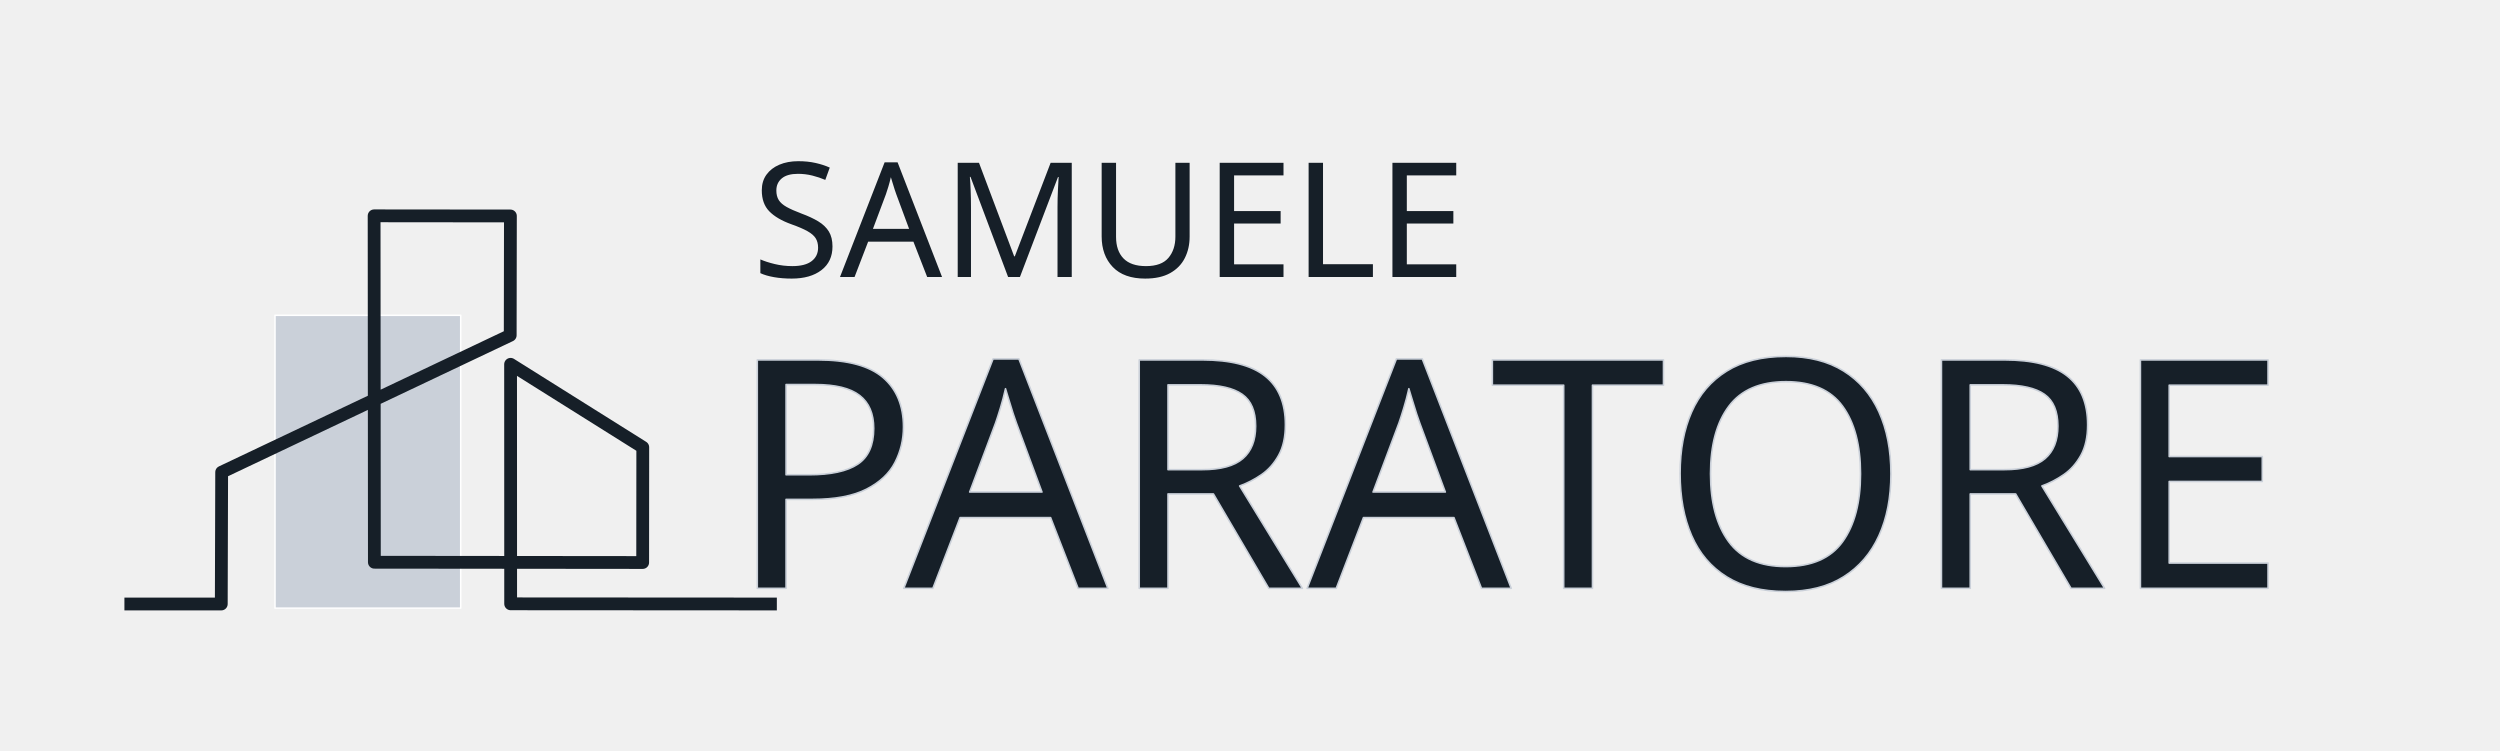
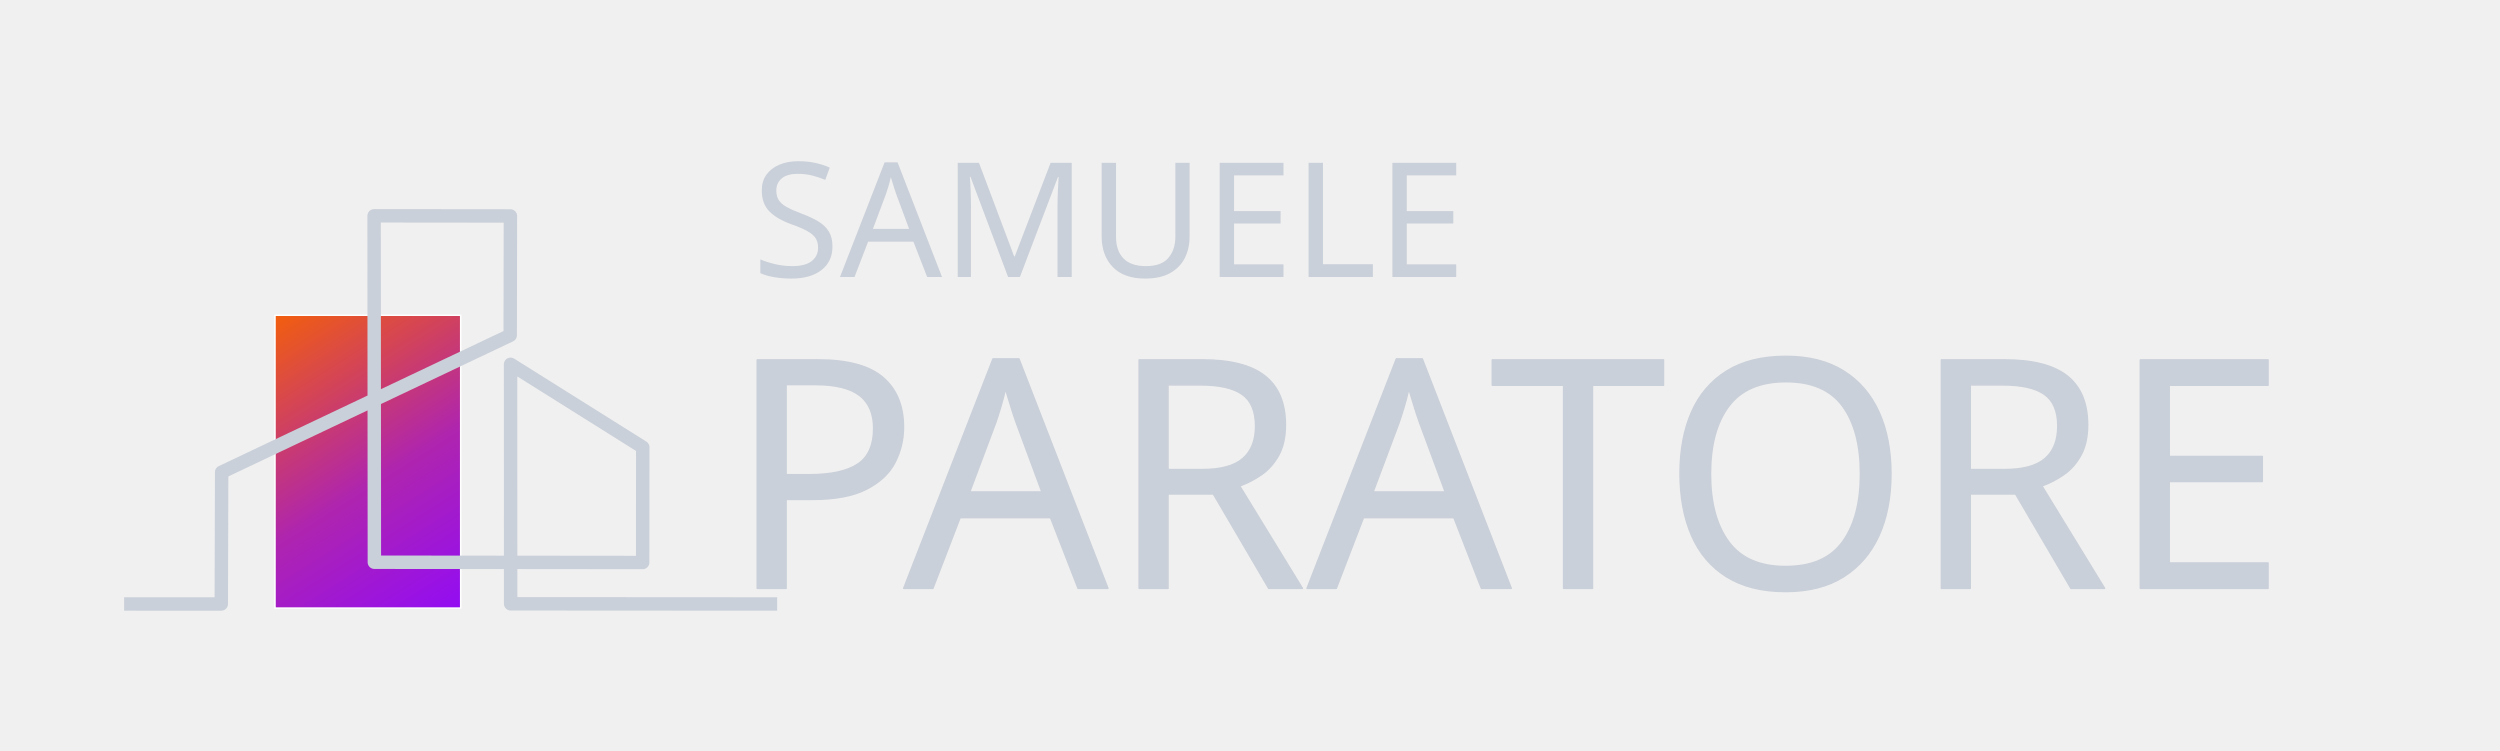
- <svg xmlns="http://www.w3.org/2000/svg" width="100%" height="100%" viewBox="0 0 6513 1955" version="1.1" xml:space="preserve" style="fill-rule:evenodd;clip-rule:evenodd;stroke-linejoin:round;stroke-miterlimit:2;">
-   <text x="1892.04px" y="1532.67px" style="font-family:'STHeiti';font-size:833.333px;fill:#161f28;stroke:#cad0d9;stroke-width:4.17px;">PARATORE</text>
-   <rect x="716.429" y="821.35" width="483.829" height="762.946" style="fill:#cad0d9;stroke:#fff;stroke-width:3.96px;stroke-linecap:square;stroke-miterlimit:1.5;" />
-   <path d="M340.796,1573.52l235.675,0.033l1.017,-343.446l751.716,-356.608l0.529,-310.875l-355.087,-0.371l0.671,902.483l698.975,0.729l0.266,-300.27l-344.391,-216.105l0.196,623.992l676.816,0.425" style="fill:none;stroke:#161f28;stroke-width:33.33px;stroke-linecap:square;stroke-miterlimit:1.5;" />
-   <text x="1959.62px" y="721.608px" style="font-family:'STHeiti';font-size:416.667px;fill:#161f28;">SAMUELE</text>
+ <svg xmlns="http://www.w3.org/2000/svg" width="100%" height="100%" viewBox="0 0 27138 8146" version="1.1" xml:space="preserve" style="fill-rule:evenodd;clip-rule:evenodd;stroke-linejoin:round;stroke-miterlimit:2;">
+   <text x="7883.5px" y="6386.12px" style="font-family:'STHeiti';font-size:3472.22px;fill:#cad0d9;stroke:#cad0d9;stroke-width:17.38px;">PARATORE</text>
+   <rect x="2985.12" y="3422.29" width="2015.95" height="3178.94" style="fill:url(#_Linear1);stroke:#fff;stroke-width:16.5px;stroke-linecap:square;stroke-miterlimit:1.5;" />
+   <path d="M1419.98,6556.33l981.98,0.138l4.237,-1431.03l3132.15,-1485.87l2.204,-1295.31l-1479.53,-1.546l2.796,3760.35l2912.4,3.037l1.108,-1251.12l-1434.96,-900.437l0.816,2599.97l2820.07,1.771" style="fill:none;stroke:#cad0d9;stroke-width:145.83px;stroke-linecap:square;stroke-miterlimit:1.5;" />
+   <text x="8165.08px" y="3006.7px" style="font-family:'STHeiti';font-size:1736.11px;fill:#cad0d9;">SAMUELE</text>
+   <defs>
+     <linearGradient id="_Linear1" x1="0" y1="0" x2="1" y2="0" gradientUnits="userSpaceOnUse" gradientTransform="matrix(1996.29,3149.23,-3149.23,1996.29,2991.38,3425.57)">
+       <stop offset="0" style="stop-color:#f25e0d;stop-opacity:1" />
+       <stop offset="0.56" style="stop-color:#af25ae;stop-opacity:1" />
+       <stop offset="1" style="stop-color:#930df2;stop-opacity:1" />
+     </linearGradient>
+   </defs>
</svg>
